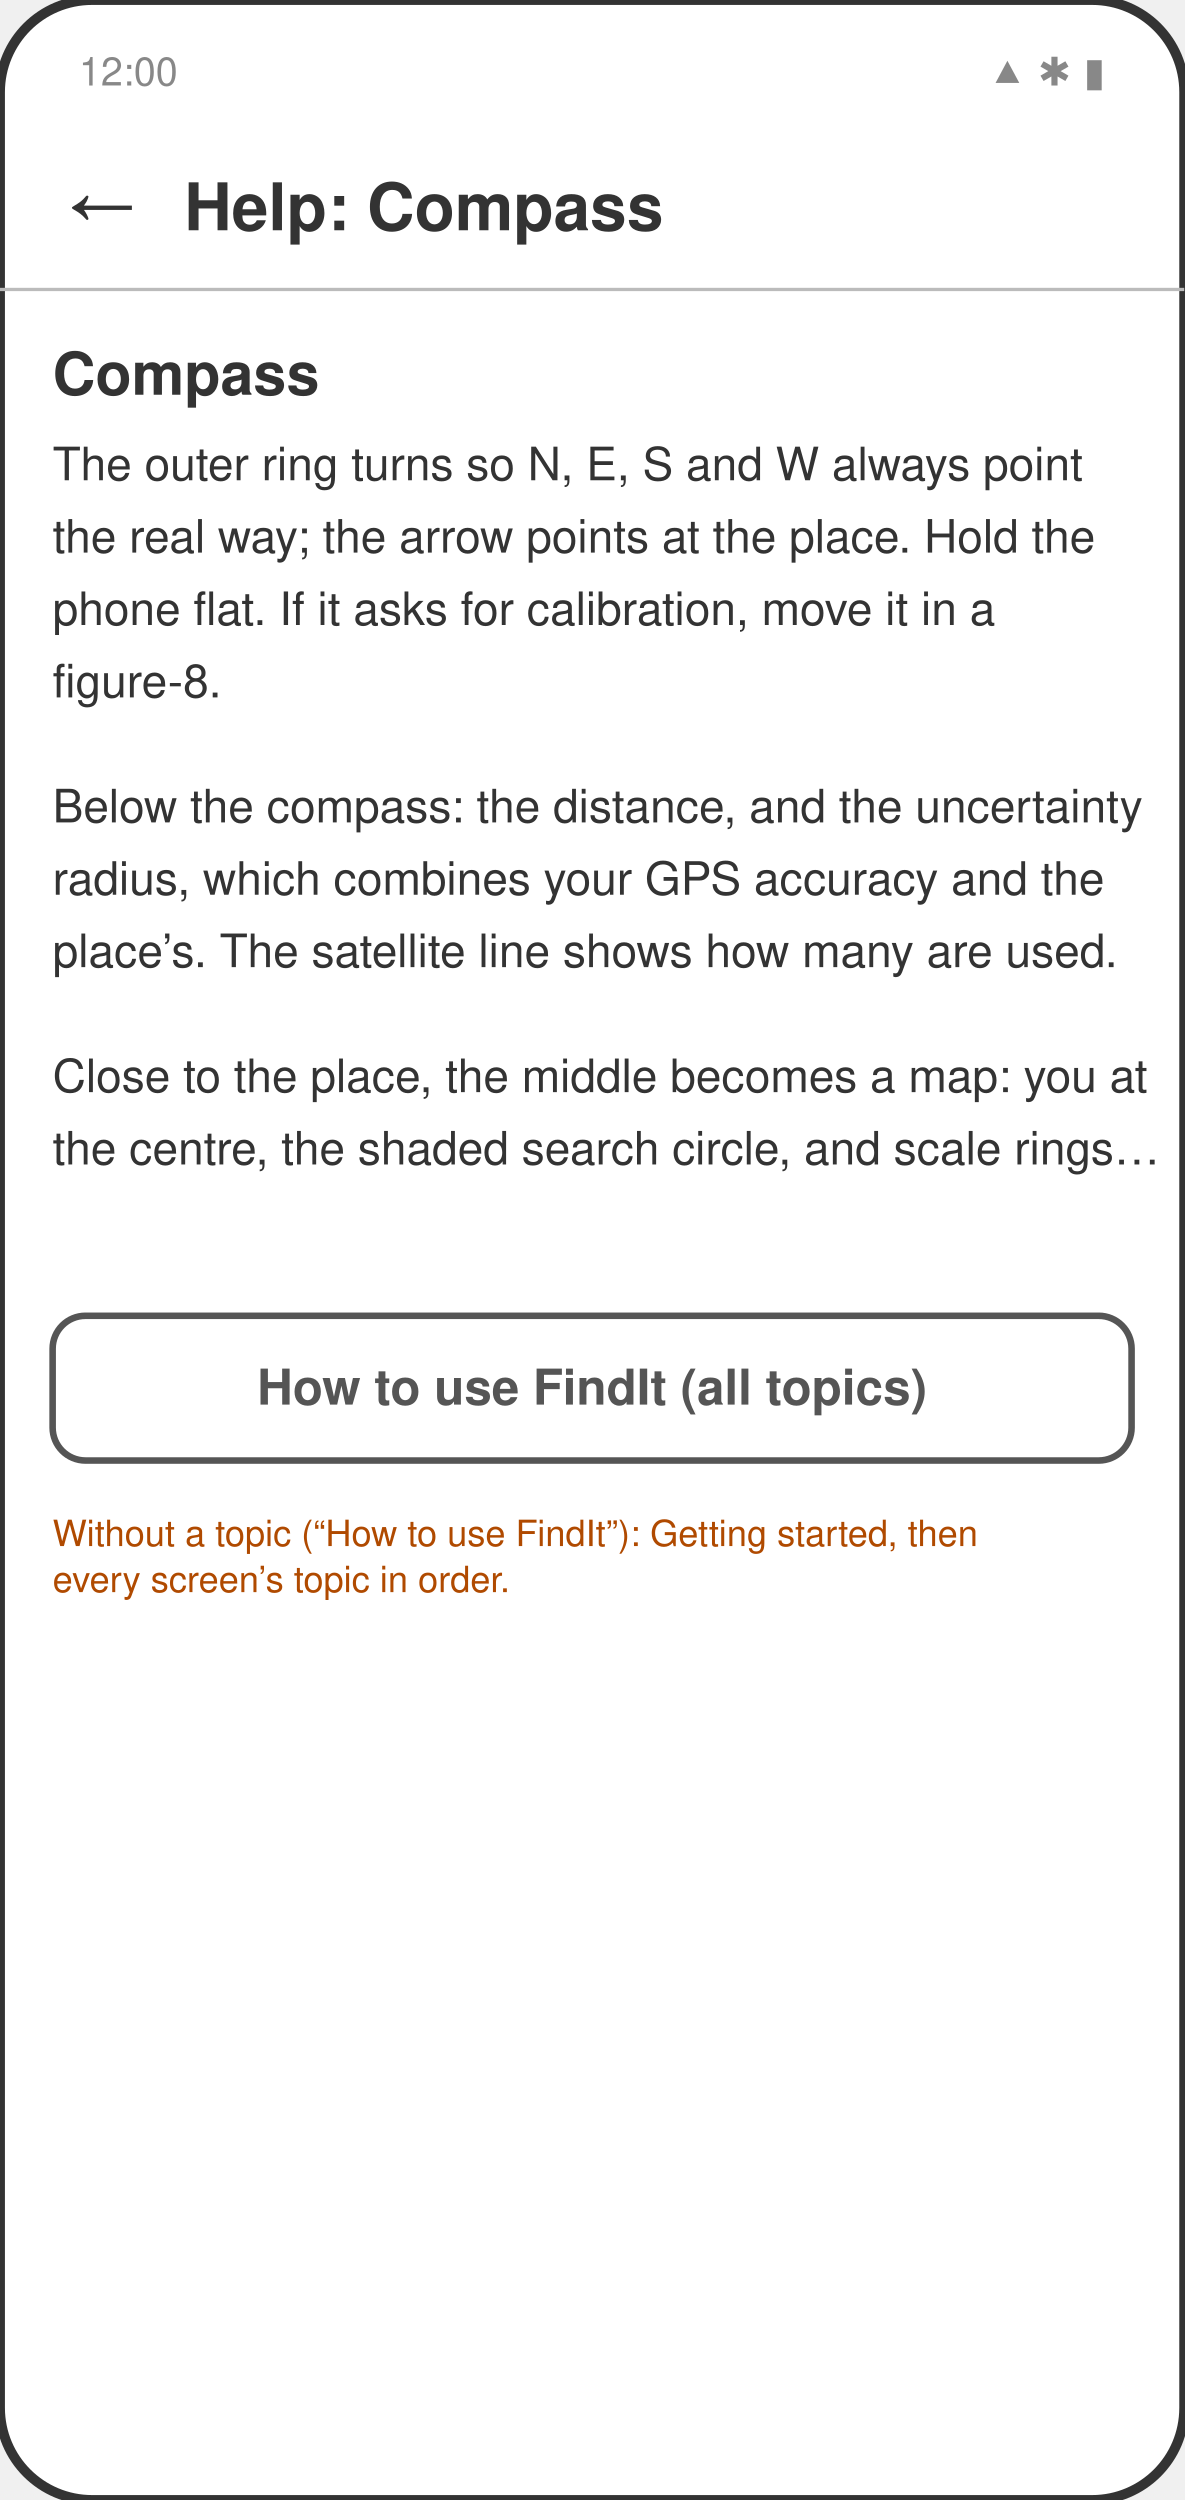
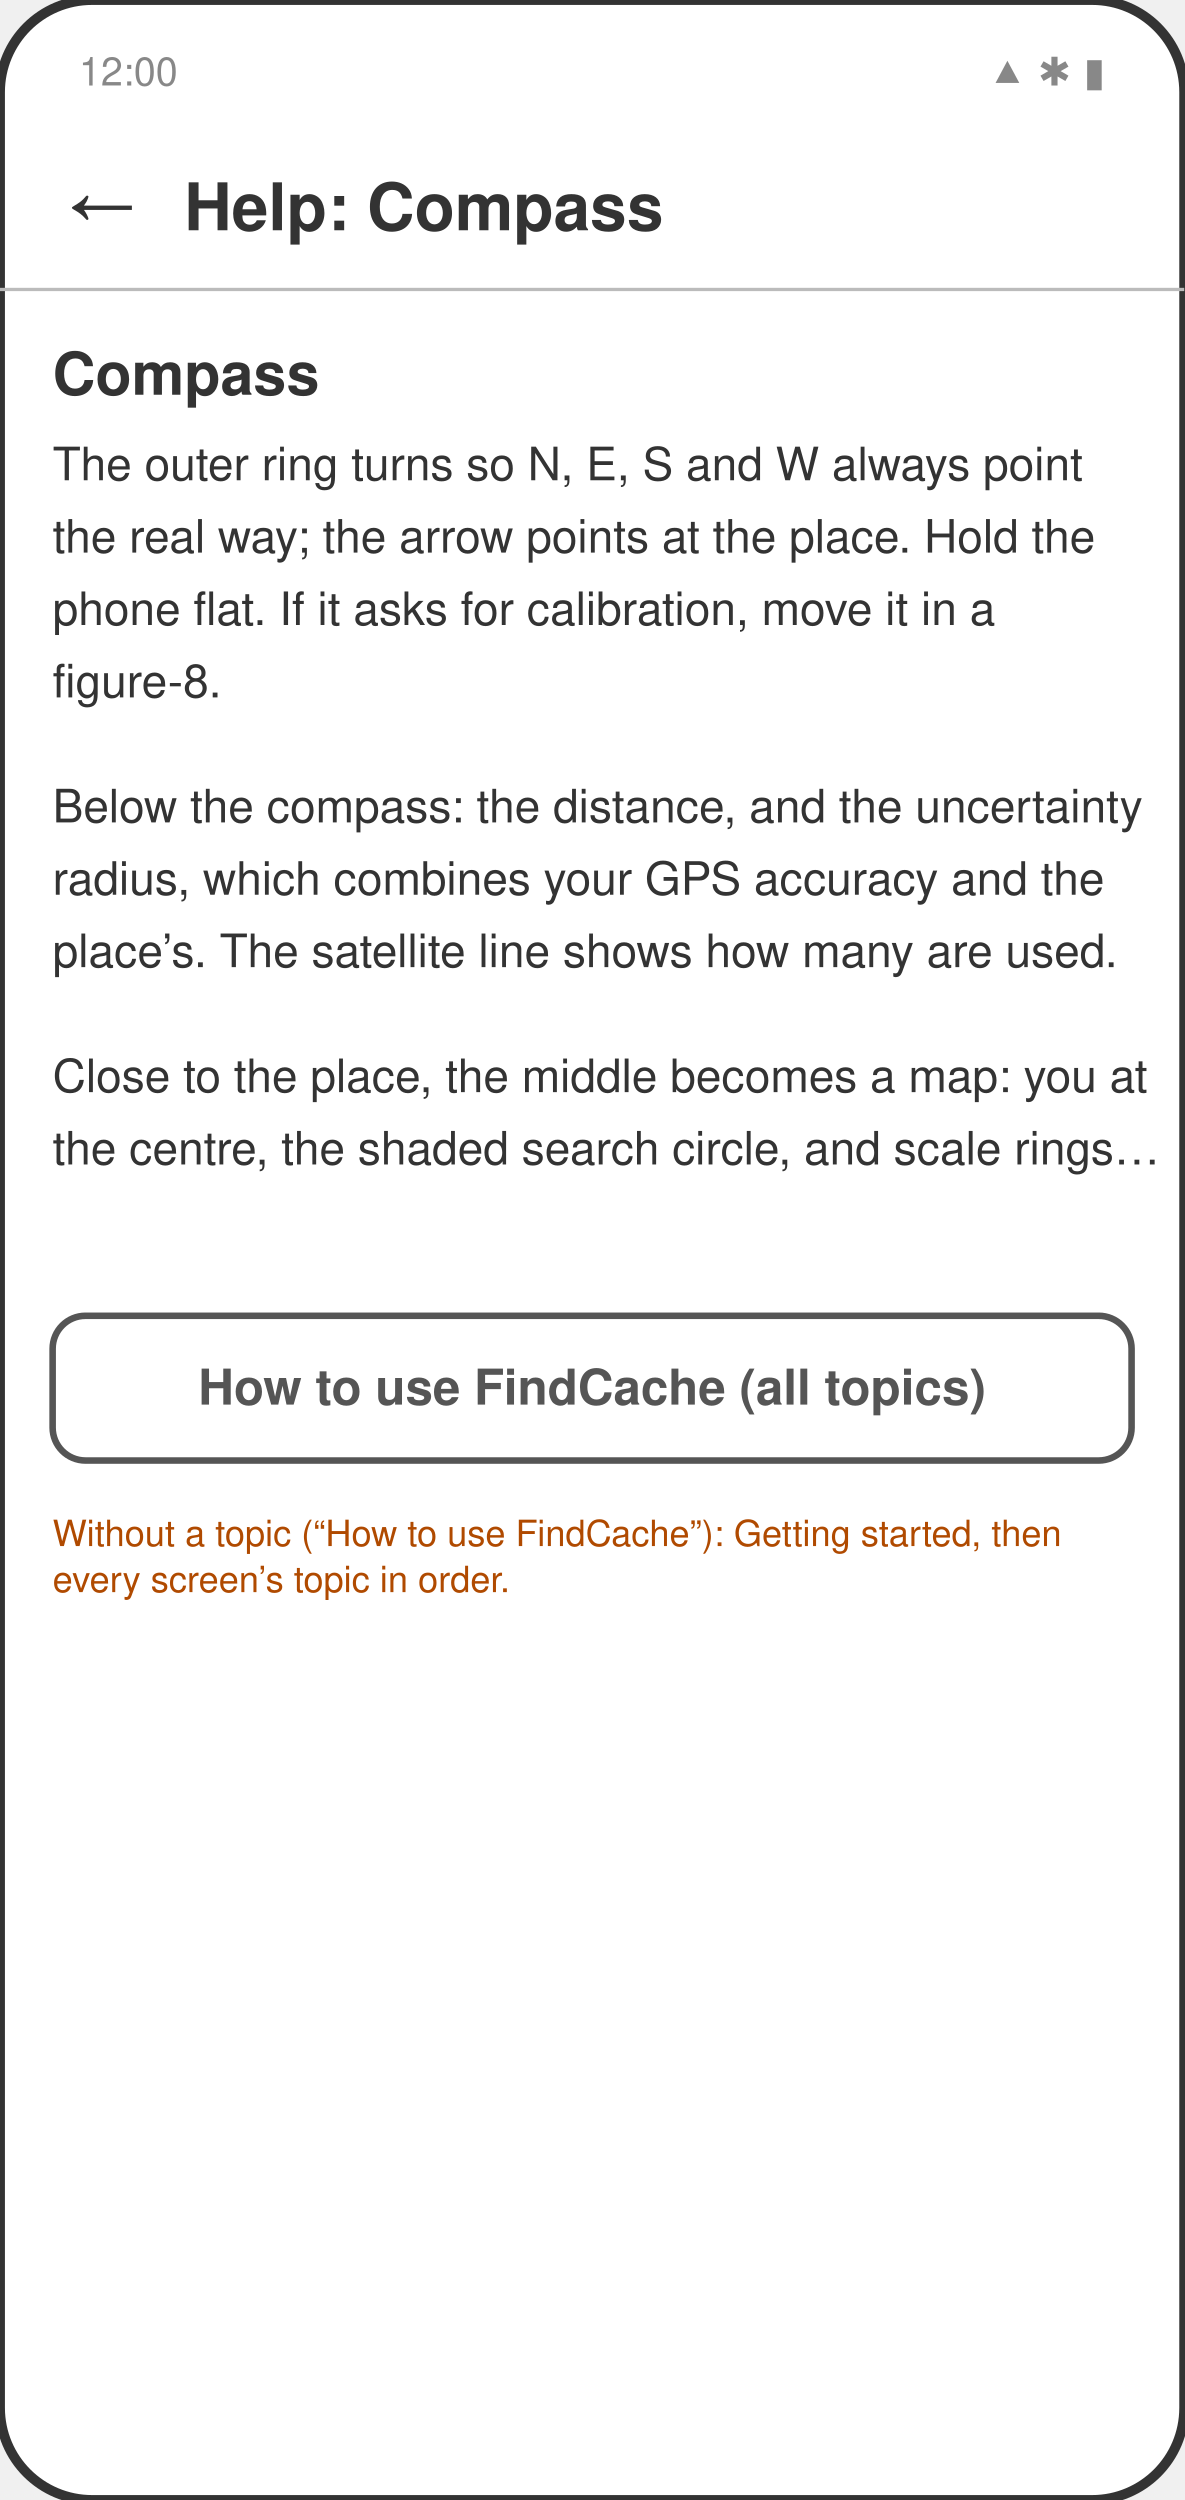
<svg xmlns="http://www.w3.org/2000/svg" width="360" height="760" viewBox="0 0 360 760">
  <rect width="360" height="760" rx="28" fill="#fff" stroke="#333" stroke-width="3" />
  <text x="24" y="26" font-family="Helvetica, Arial, sans-serif" font-size="12" fill="#888">12:00</text>
  <text x="336" y="26" font-family="Helvetica, Arial, sans-serif" font-size="12" fill="#888" text-anchor="end">▲ ✱ ▮</text>
  <line x1="0" y1="88" x2="360" y2="88" stroke="#bbb" />
  <text x="56" y="70" font-family="Helvetica, Arial, sans-serif" font-size="20" font-weight="bold" fill="#333">Help: Compass</text>
  <text x="20" y="70" font-family="Helvetica, Arial, sans-serif" font-size="22" fill="#333">←</text>
  <text x="16" y="120" font-family="Helvetica, Arial, sans-serif" font-size="18" fill="#333" font-weight="bold" text-anchor="start">Compass</text>
  <text x="16" y="146" font-family="Helvetica, Arial, sans-serif" font-size="14" fill="#333" font-weight="normal" text-anchor="start">The outer ring turns so N, E, S and W always point</text>
  <text x="16" y="168" font-family="Helvetica, Arial, sans-serif" font-size="14" fill="#333" font-weight="normal" text-anchor="start">the real way; the arrow points at the place. Hold the</text>
  <text x="16" y="190" font-family="Helvetica, Arial, sans-serif" font-size="14" fill="#333" font-weight="normal" text-anchor="start">phone flat. If it asks for calibration, move it in a</text>
  <text x="16" y="212" font-family="Helvetica, Arial, sans-serif" font-size="14" fill="#333" font-weight="normal" text-anchor="start">figure-8.</text>
  <text x="16" y="250" font-family="Helvetica, Arial, sans-serif" font-size="14" fill="#333" font-weight="normal" text-anchor="start">Below the compass: the distance, and the uncertainty</text>
  <text x="16" y="272" font-family="Helvetica, Arial, sans-serif" font-size="14" fill="#333" font-weight="normal" text-anchor="start">radius, which combines your GPS accuracy and the</text>
  <text x="16" y="294" font-family="Helvetica, Arial, sans-serif" font-size="14" fill="#333" font-weight="normal" text-anchor="start">place’s. The satellite line shows how many are used.</text>
  <text x="16" y="332" font-family="Helvetica, Arial, sans-serif" font-size="14" fill="#333" font-weight="normal" text-anchor="start">Close to the place, the middle becomes a map: you at</text>
  <text x="16" y="354" font-family="Helvetica, Arial, sans-serif" font-size="14" fill="#333" font-weight="normal" text-anchor="start">the centre, the shaded search circle, and scale rings…</text>
  <rect x="16" y="400" width="328" height="44" rx="10" fill="none" stroke="#555" stroke-width="2" />
-   <text x="180.0" y="427.0" font-family="Helvetica, Arial, sans-serif" font-size="15" fill="#555" font-weight="bold" text-anchor="middle">How to use FindIt (all topics)</text>
-   <text x="16" y="470" font-family="Helvetica, Arial, sans-serif" font-size="11" fill="#b04a00" font-weight="normal" text-anchor="start">Without a topic (“How to use FindIt”): Getting started, then</text>
+   <text x="180.0" y="427.0" font-family="Helvetica, Arial, sans-serif" font-size="15" fill="#555" font-weight="bold" text-anchor="middle">How to use FindCache (all topics)</text>
+   <text x="16" y="470" font-family="Helvetica, Arial, sans-serif" font-size="11" fill="#b04a00" font-weight="normal" text-anchor="start">Without a topic (“How to use FindCache”): Getting started, then</text>
  <text x="16" y="484" font-family="Helvetica, Arial, sans-serif" font-size="11" fill="#b04a00" font-weight="normal" text-anchor="start">every screen’s topic in order.</text>
</svg>
